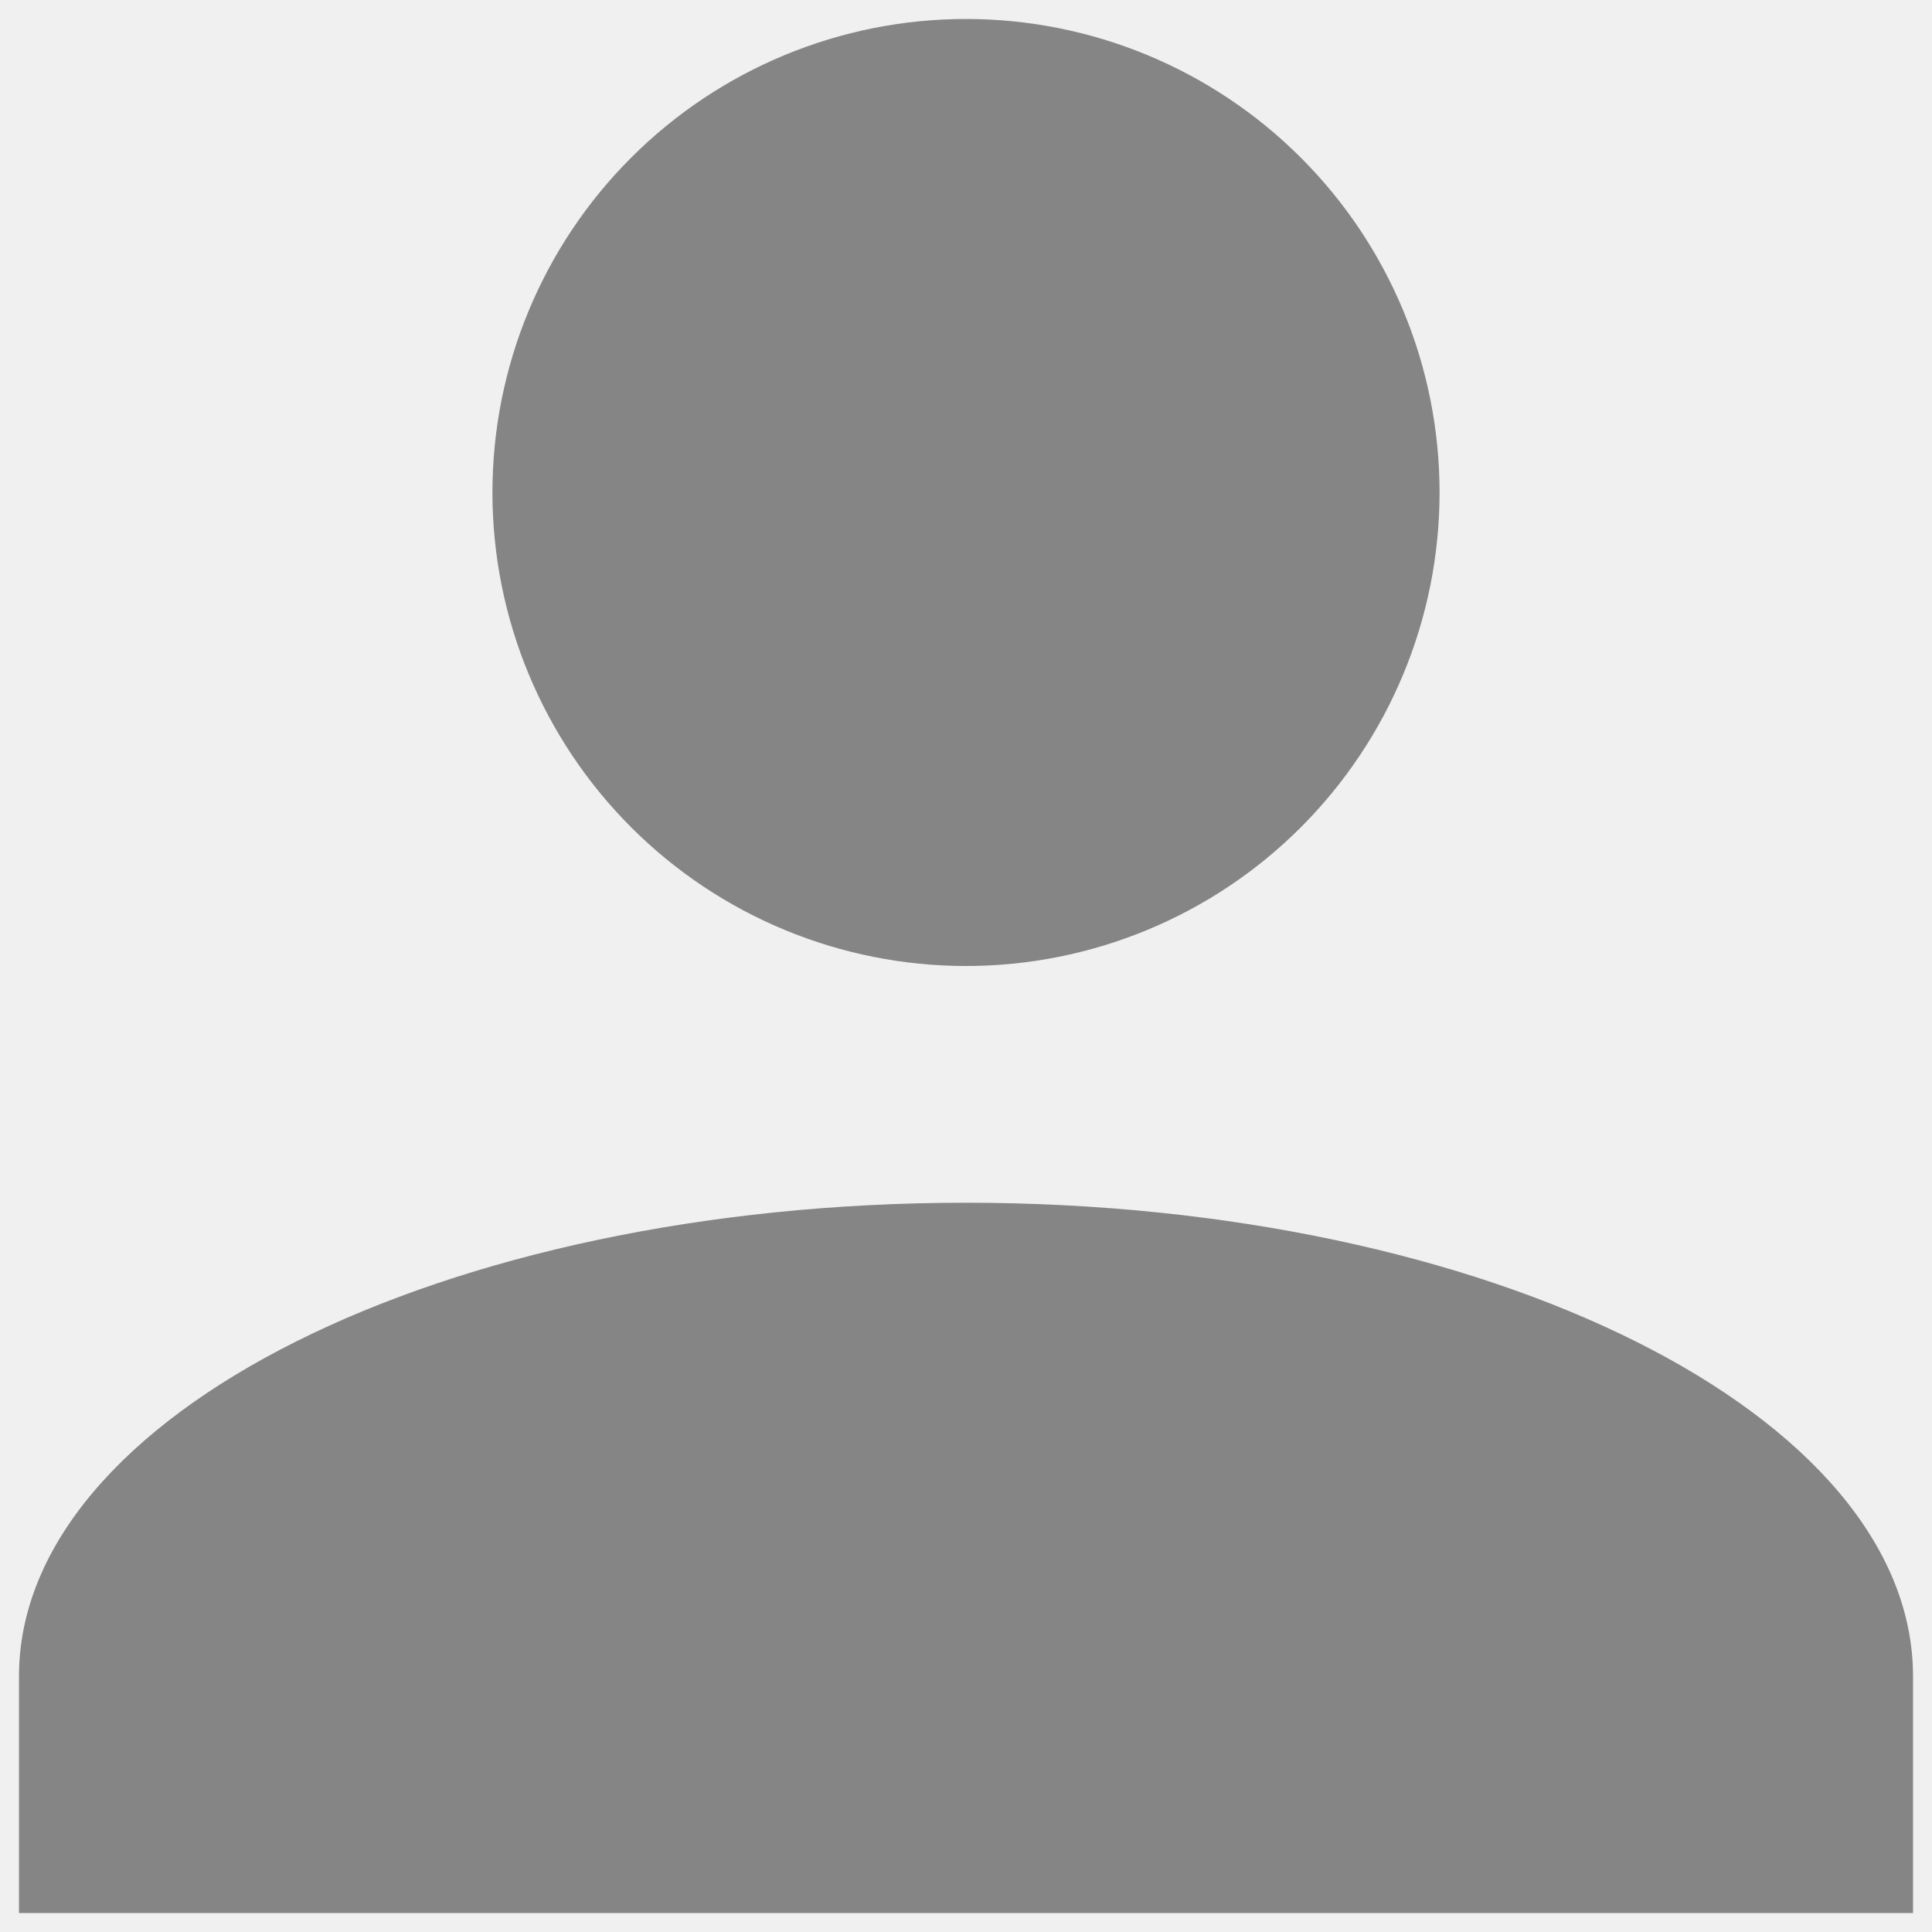
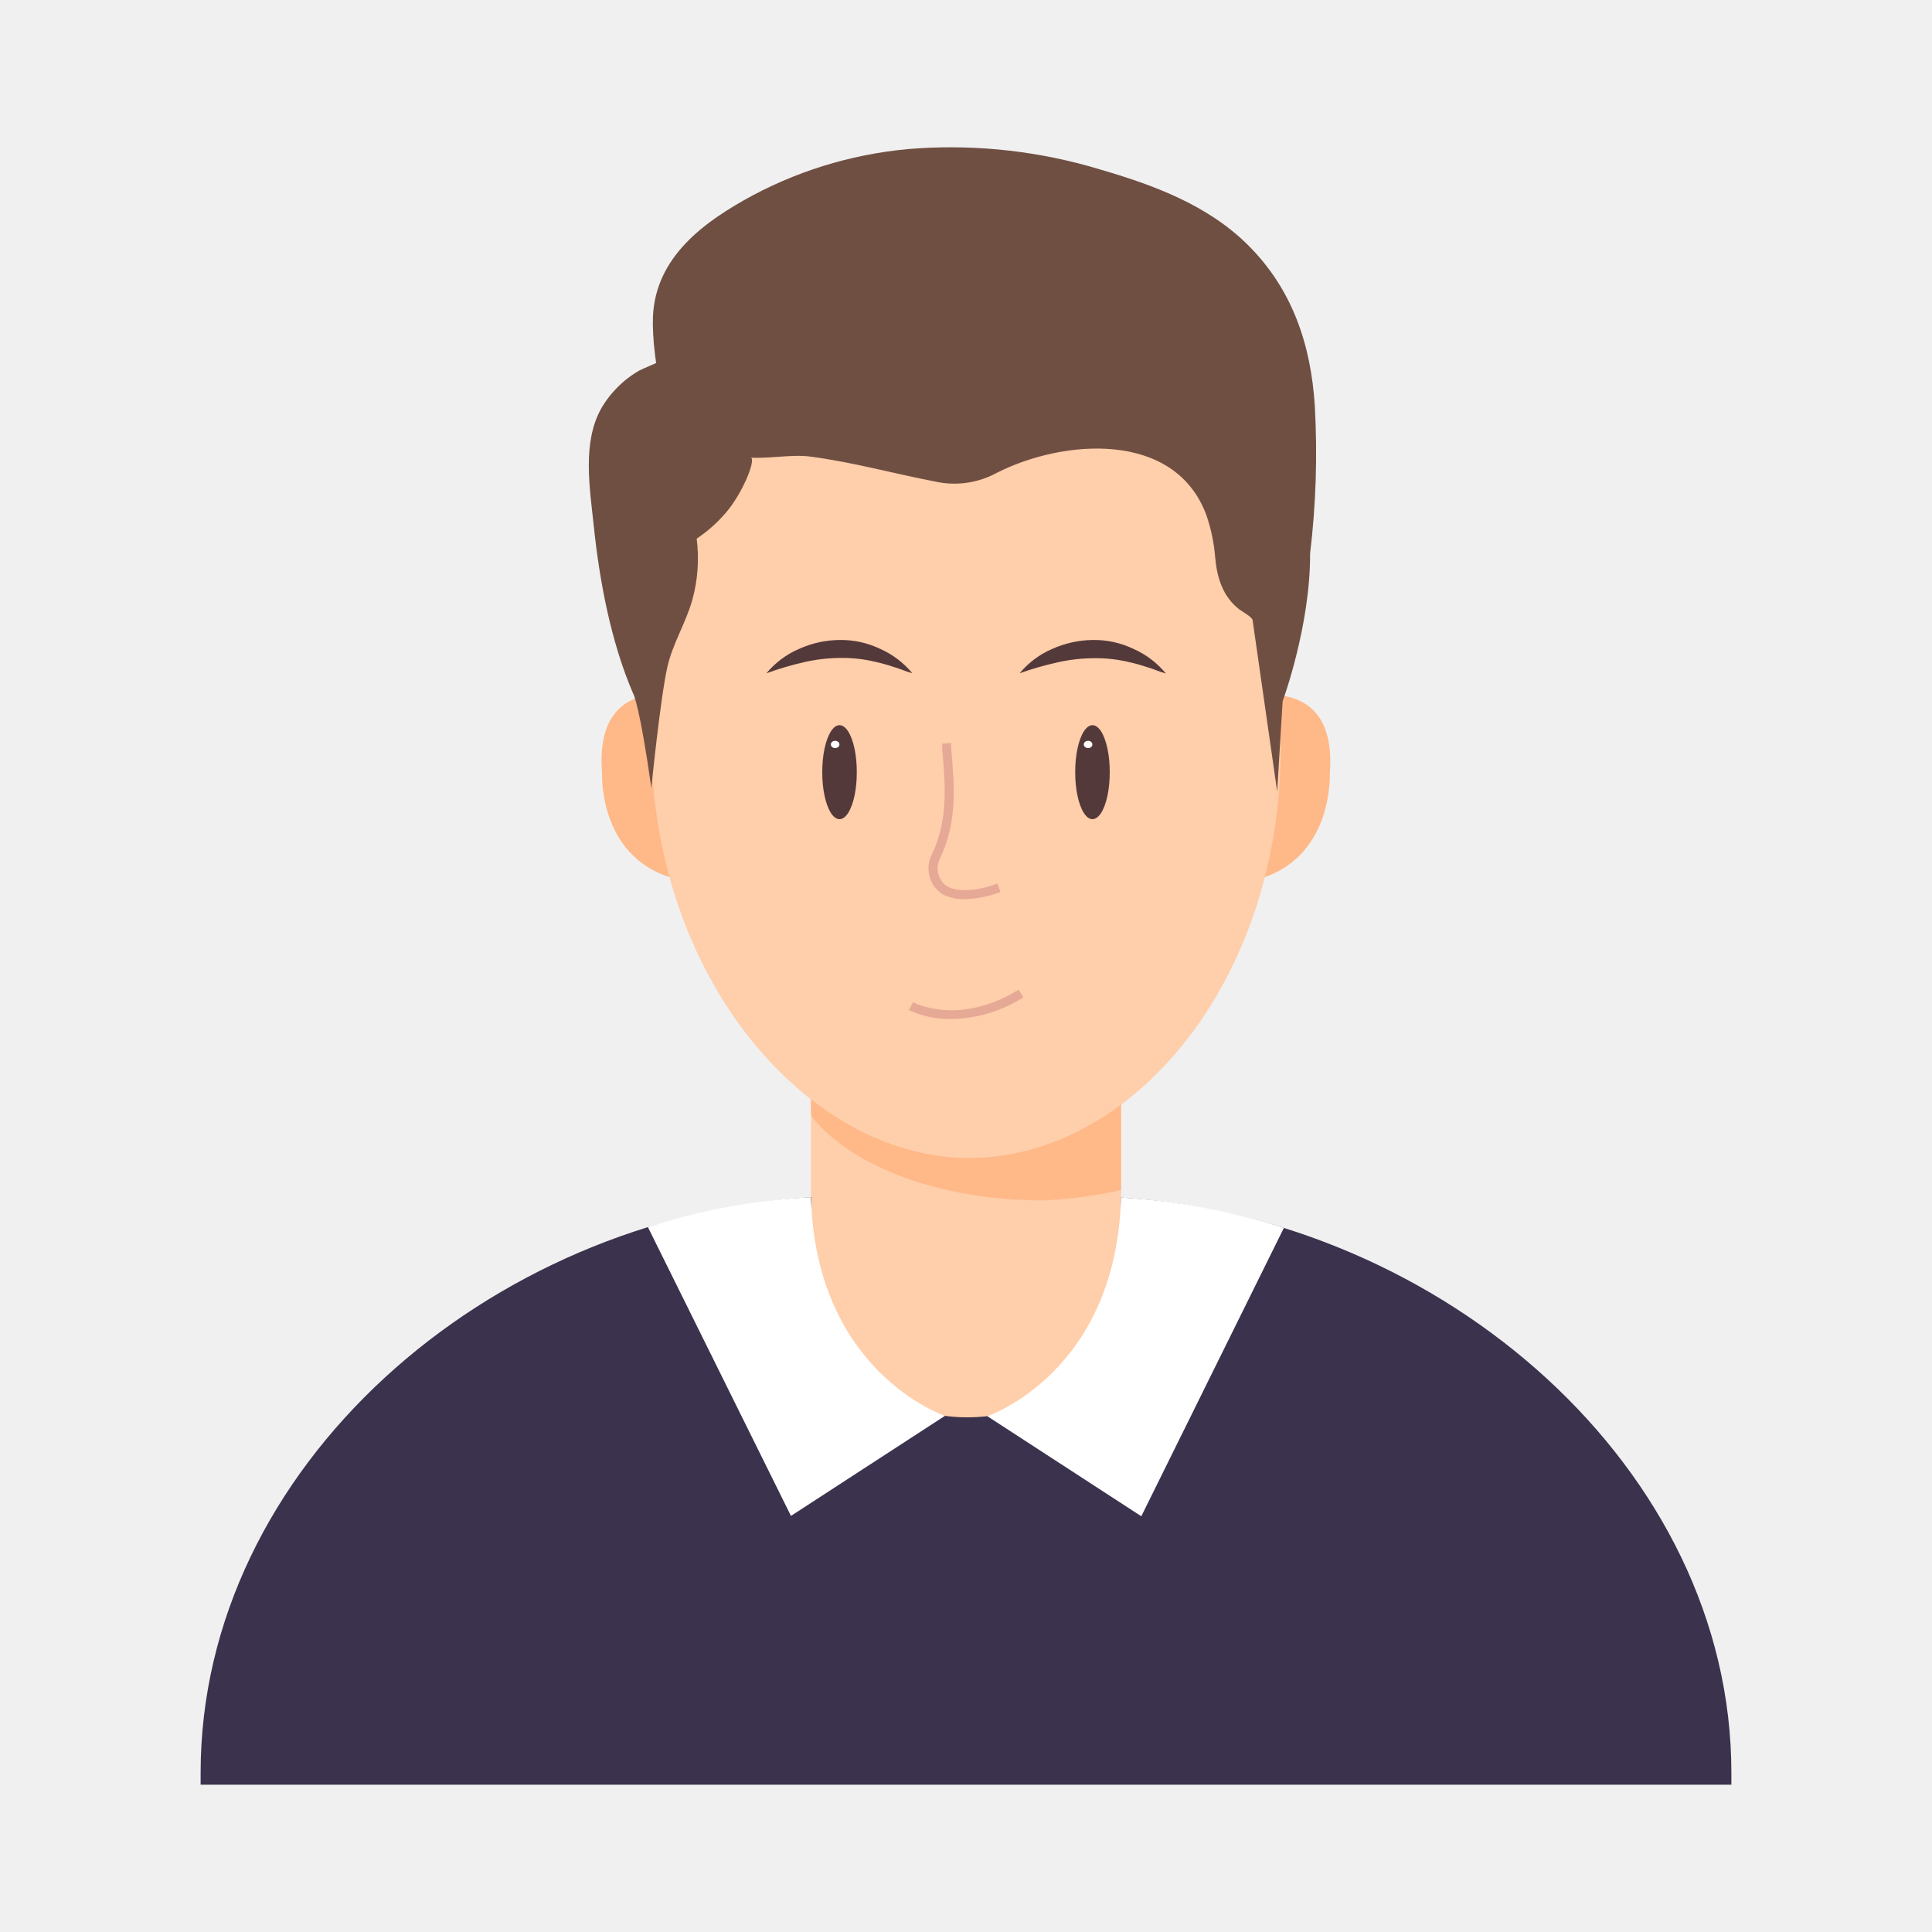
- <svg xmlns="http://www.w3.org/2000/svg" width="17" height="17" viewBox="0 0 17 17" fill="none">
-   <path d="M8.5 0.167C9.605 0.167 10.665 0.606 11.446 1.387C12.228 2.168 12.667 3.228 12.667 4.333C12.667 5.438 12.228 6.498 11.446 7.28C10.665 8.061 9.605 8.5 8.5 8.5C7.395 8.5 6.335 8.061 5.554 7.28C4.772 6.498 4.333 5.438 4.333 4.333C4.333 3.228 4.772 2.168 5.554 1.387C6.335 0.606 7.395 0.167 8.5 0.167ZM8.5 10.583C13.104 10.583 16.833 12.448 16.833 14.75V16.833H0.167V14.75C0.167 12.448 3.896 10.583 8.5 10.583Z" fill="#868585" />
+ <svg xmlns="http://www.w3.org/2000/svg" class="svg-icon" style="width: 1em;height: 1em;vertical-align: middle;fill: currentColor;overflow: hidden;" viewBox="0 0 1024 1024" version="1.1">
+   <path d="M429.843 539.496h164.361v234.809H429.843z" fill="#FFCEAA" />
+   <path d="M429.179 531.959l0.711 59.401c20.575 26.453 67.793 44.895 122.88 44.895a233.055 233.055 0 0 0 41.387-5.547v-107.994H438.613a83.2 83.2 0 0 0-9.434 9.244z" fill="#FFB888" />
+   <path d="M594.157 634.738v10.904c0 58.453-27.022 105.576-81.446 105.576s-82.631-47.407-82.631-105.766v-10.904C258.37 644.741 106.335 778.003 106.335 939.567v6.353h811.33v-6.353c0-161.09-152.699-294.021-323.508-304.83z" fill="#3B324E" />
+   <path d="M346.501 367.929c-14.981 1.517-29.867 10.619-27.401 41.624 0 0-2.181 43.852 36.693 55.656a260.741 260.741 0 0 1-10.382-73.102c0-8.107 0.379-16.261 1.09-24.178zM677.025 368.356c0.901 9.055 1.422 18.252 1.422 27.591a267.236 267.236 0 0 1-9.007 69.262c37.404-12.421 35.366-55.182 35.366-55.182 2.465-31.241-12.658-40.249-27.781-41.671z" fill="#FFB888" />
+   <path d="M677.404 368.972c-10.809-111.265-85.333-197.452-164.93-197.452-80.308 0-156.444 84.954-166.21 197.499-0.664 7.917-1.043 15.976-1.043 24.178a269.89 269.89 0 0 0 10.003 73.102c24.415 86.993 90.359 147.484 158.483 147.484 69.073 0 133.641-59.97 156.444-147.959a275.769 275.769 0 0 0 8.676-69.262 310.613 310.613 0 0 0-1.422-27.591z" fill="#FFCEAA" />
+   <path d="M406.234 356.836a46.08 46.08 0 0 1 17.256-12.895 53.476 53.476 0 0 1 21.476-4.741 48.308 48.308 0 0 1 21.618 4.741 46.744 46.744 0 0 1 16.972 12.895c-3.556-0.948-6.637-2.465-9.956-3.366a90.927 90.927 0 0 0-9.481-2.655 74.477 74.477 0 0 0-18.963-2.086 88.747 88.747 0 0 0-18.963 2.228 169.339 169.339 0 0 0-19.959 5.879zM540.444 356.836a46.08 46.08 0 0 1 17.256-12.895 53.713 53.713 0 0 1 21.523-4.741 48.213 48.213 0 0 1 21.57 4.741 46.744 46.744 0 0 1 17.161 13.037c-3.556-0.948-6.637-2.465-9.908-3.366a94.151 94.151 0 0 0-9.481-2.655 74.951 74.951 0 0 0-18.963-2.086 89.173 89.173 0 0 0-19.247 2.228 169.339 169.339 0 0 0-19.911 5.736z" fill="#54393A" />
+   <path d="M511.241 476.587a23.704 23.704 0 0 1-12.184-2.939 16.403 16.403 0 0 1-5.12-20.859c8.723-18.299 7.111-36.551 5.452-55.893v-2.702l4.741-0.427v2.75c1.754 19.959 3.413 38.874-5.831 58.311a11.662 11.662 0 0 0 3.271 14.744c6.637 4.077 18.726 1.896 27.022-1.233l1.659 4.456a58.643 58.643 0 0 1-19.01 3.793z" fill="#E6A996" />
+   <path d="M435.816 409.268a24.652 9.15 90 1 0 18.299 0 24.652 9.15 90 1 0-18.299 0Z" fill="#54393A" />
+   <path d="M440.367 394.572a2.276 1.896 0 1 0 4.551 0 2.276 1.896 0 1 0-4.551 0Z" fill="#FFFFFF" />
+   <path d="M569.884 409.268a24.652 9.15 90 1 0 18.299 0 24.652 9.15 90 1 0-18.299 0Z" fill="#54393A" />
+   <path d="M574.436 394.572a2.276 1.896 0 1 0 4.551 0 2.276 1.896 0 1 0-4.551 0Z" fill="#FFFFFF" />
+   <path d="M504.367 540.065a50.347 50.347 0 0 1-22.661-4.741l2.276-4.124c0.996 0.521 24.415 12.705 55.893-6.637l2.513 4.03a72.012 72.012 0 0 1-38.021 11.473z" fill="#E6A996" />
+   <path d="M345.221 417.659s4.741-47.407 8.486-64.142c2.844-12.468 9.766-23.277 13.227-35.508a82.773 82.773 0 0 0 2.323-32.521 74.619 74.619 0 0 0 17.446-16.166c8.486-11.378 13.89-26.169 11.188-26.88 0 0-49.114-22.329-47.407-51.39 0 0.332-10.619 4.741-11.425 5.215a54.85 54.85 0 0 0-20.622 20.622c-9.813 18.015-5.879 41.576-3.793 61.298 3.081 29.724 9.102 61.961 20.954 89.458 0.237 0.047 3.745 8.059 9.624 50.015z" fill="#704F43" />
+   <path d="M382.957 240.735a54.044 54.044 0 0 1 12.231 1.564c10.43 1.327 23.704-1.659 33.991-0.332 23.704 3.081 42.999 8.818 68.693 13.701a47.028 47.028 0 0 0 30.578-5.12c35.129-17.778 94.104-22.519 110.886 22.281a90.548 90.548 0 0 1 4.741 22.661c0.996 10.856 4.03 20.67 12.753 27.496 1.233 0.948 6.827 4.03 7.064 5.641l13.037 90.88 2.892-47.834s14.744-39.917 14.554-78.222a448.047 448.047 0 0 0 2.513-78.127c-2.039-32.521-11.804-61.867-35.319-85.333-21.618-21.523-50.489-32.047-79.218-40.391a272.972 272.972 0 0 0-95.621-10.999 217.126 217.126 0 0 0-87.561 24.841c-25.79 13.89-51.721 32.569-53.096 64.427-0.759 19.721 6.068 76.8 36.883 72.865z" fill="#704F43" />
+   <path d="M429.843 634.548a335.55 335.55 0 0 0-86.471 15.787l75.852 153.126 81.636-53.049s-68.504-22.85-71.016-115.864zM594.157 634.738a343.135 343.135 0 0 1 86.329 16.071l-75.567 152.841-81.636-53.049s68.361-22.85 70.874-115.864z" fill="#FFFFFF" />
</svg>
